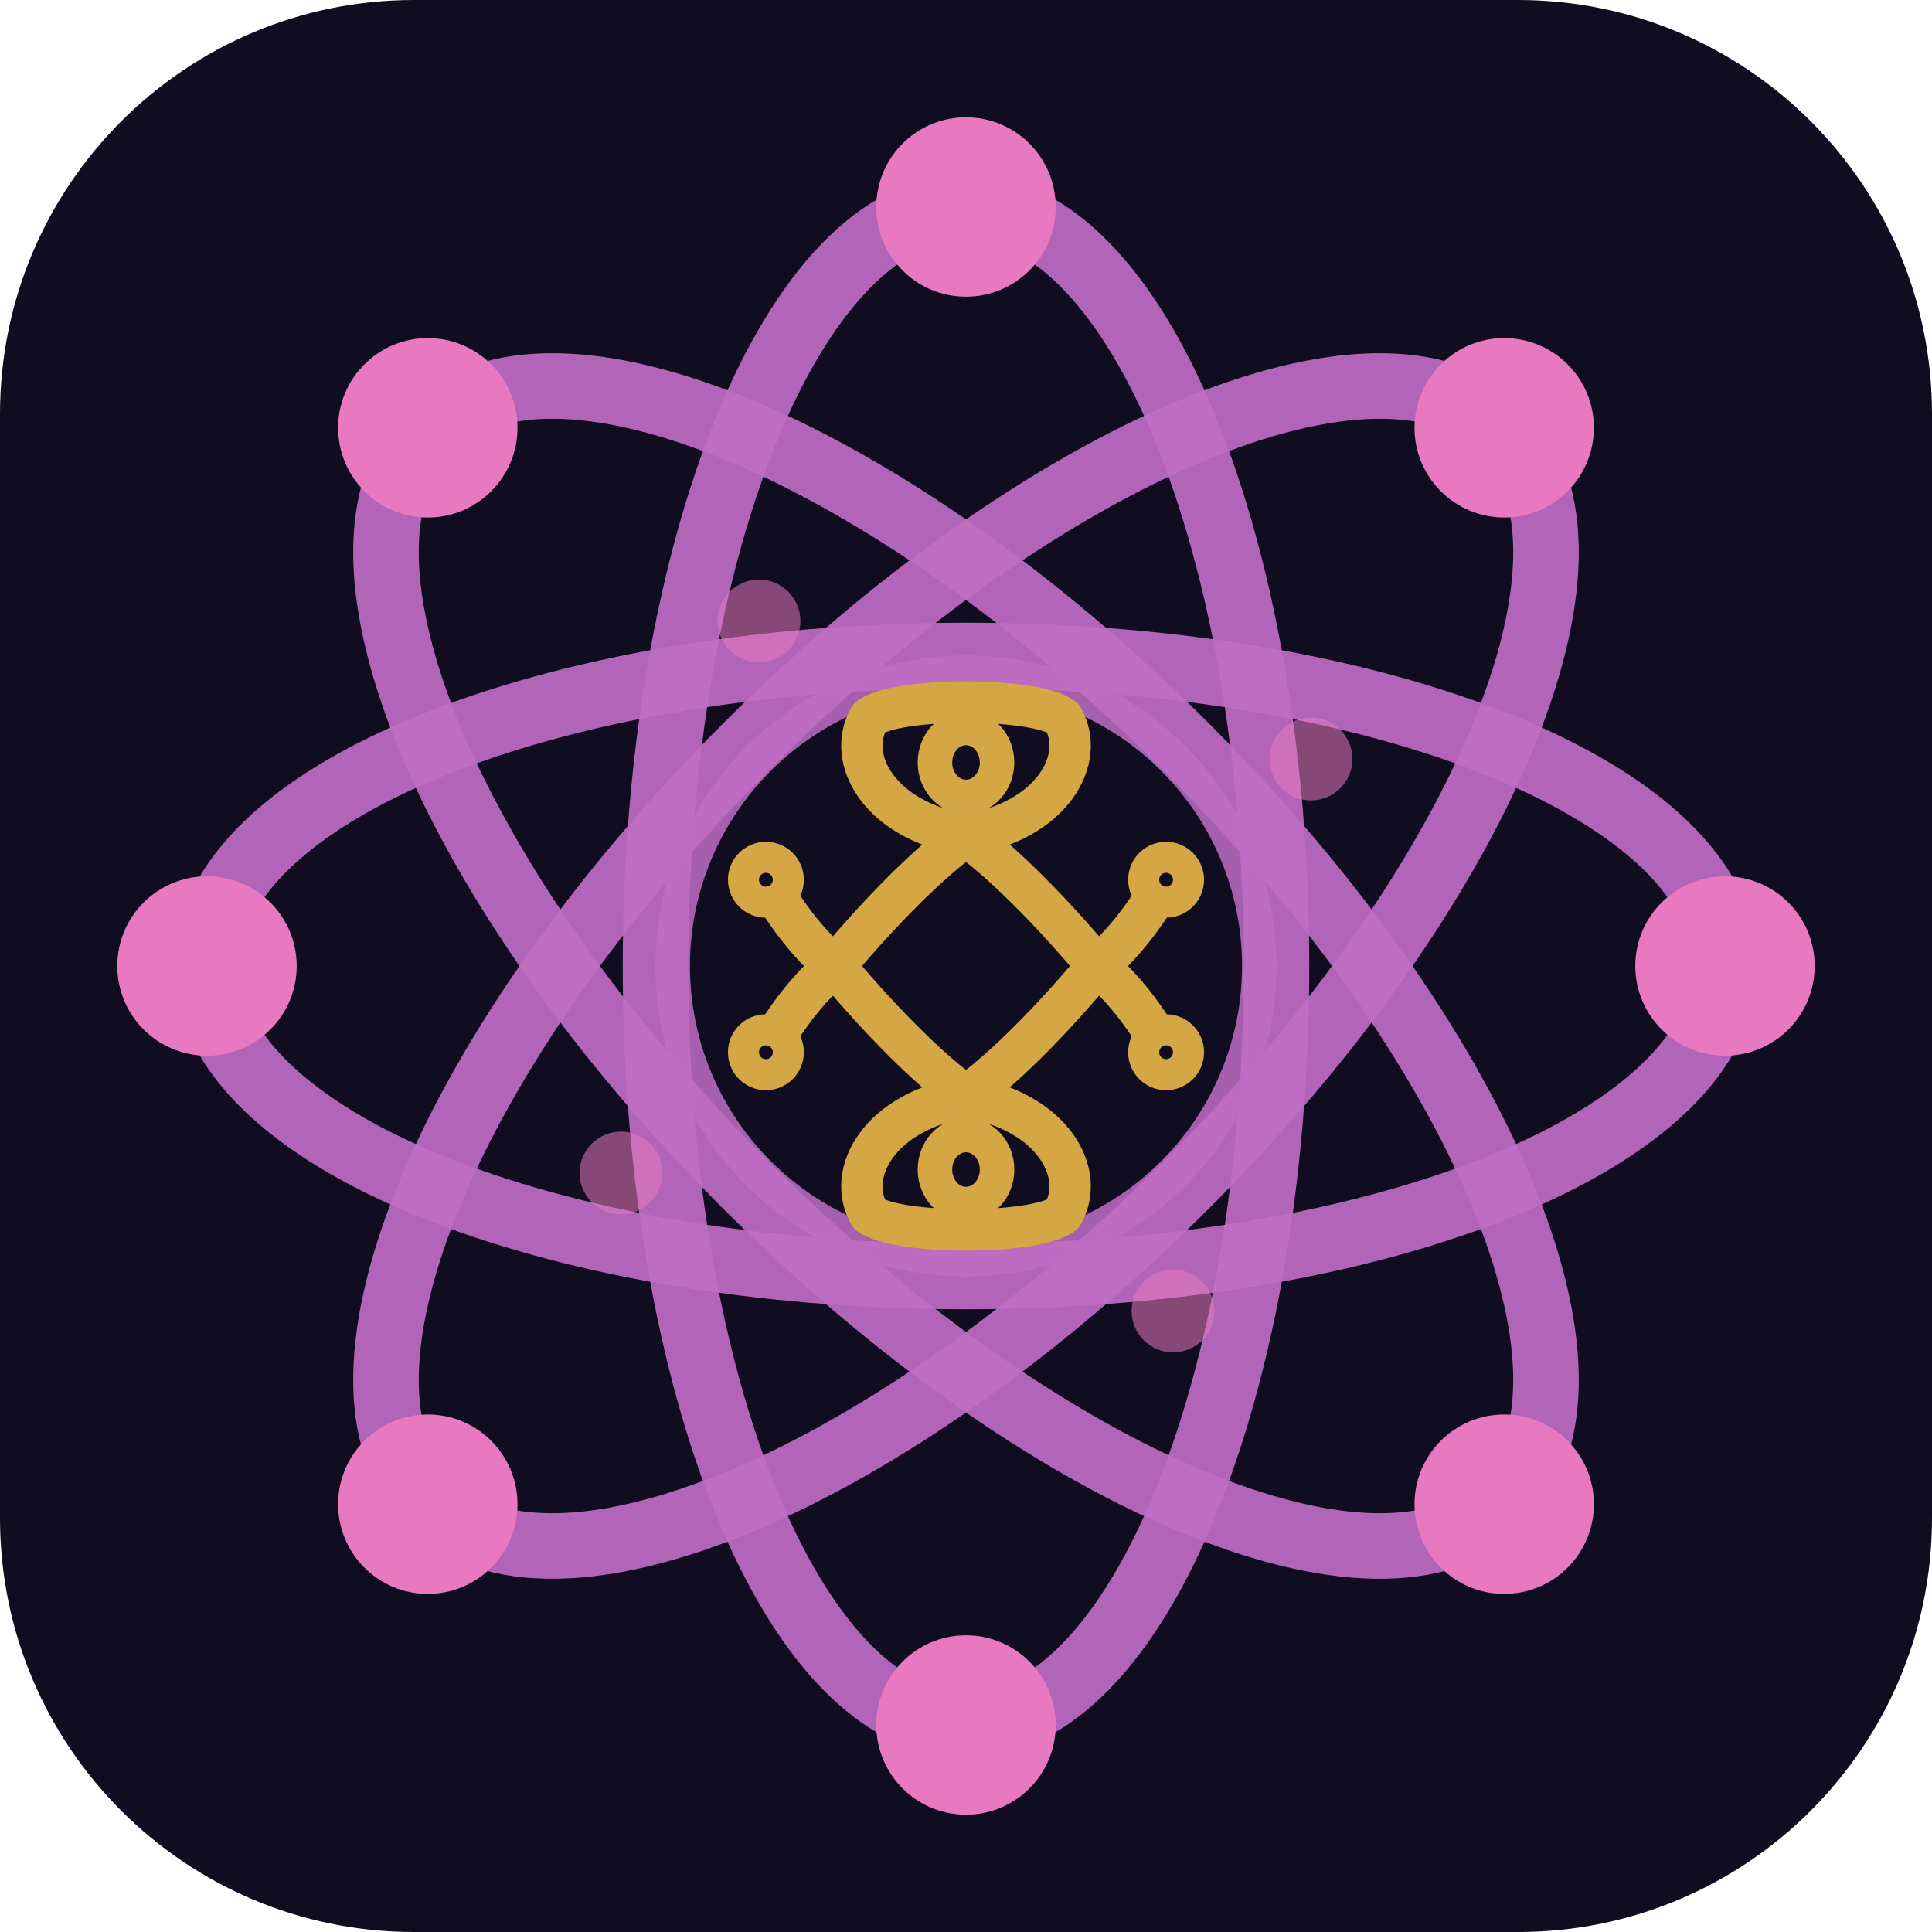
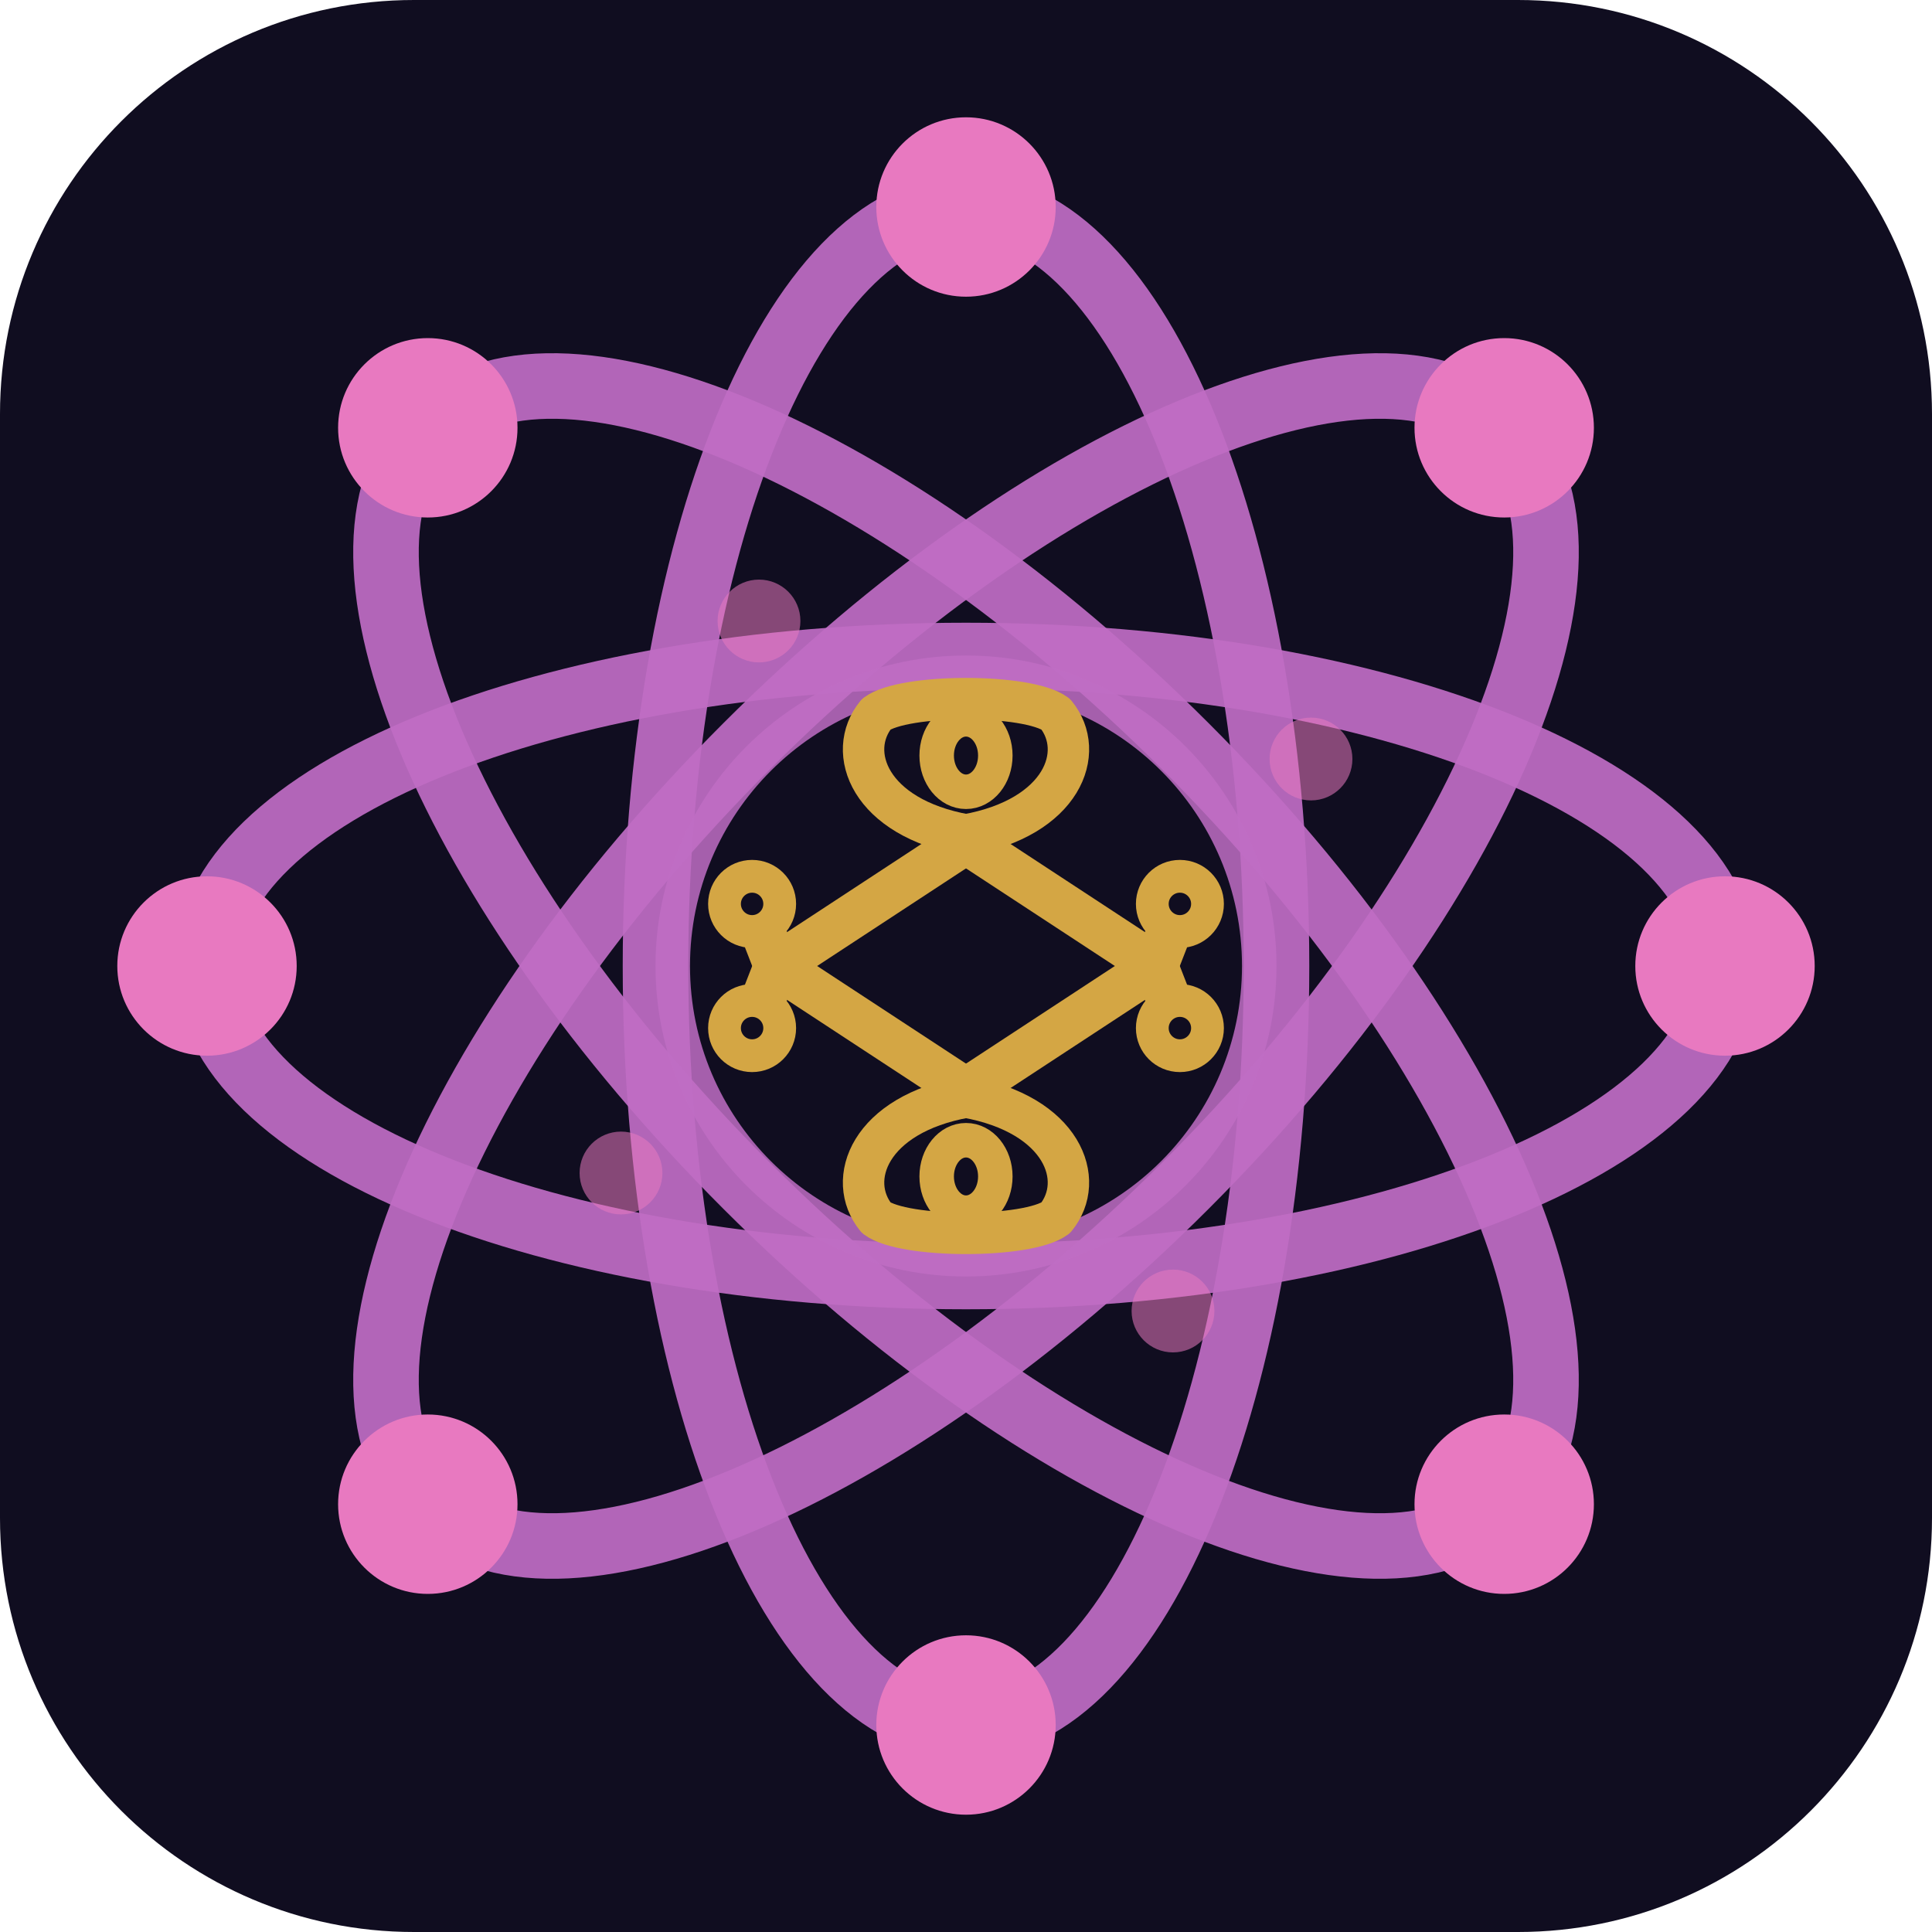
<svg xmlns="http://www.w3.org/2000/svg" width="56" height="56" viewBox="0 0 56 56">
  <rect width="56" height="56" rx="12" fill="#100d20" />
  <g transform="translate(28,28)">
    <ellipse rx="22" ry="9" fill="none" stroke="#c06dc4" stroke-width="1.9" opacity="0.92" />
    <ellipse rx="22" ry="9" fill="none" stroke="#c06dc4" stroke-width="1.9" opacity="0.92" transform="rotate(45)" />
    <ellipse rx="22" ry="9" fill="none" stroke="#c06dc4" stroke-width="1.9" opacity="0.92" transform="rotate(90)" />
    <ellipse rx="22" ry="9" fill="none" stroke="#c06dc4" stroke-width="1.9" opacity="0.92" transform="rotate(135)" />
    <circle cx="22" cy="0" r="2.6" fill="#e879c0" />
    <circle cx="-22" cy="0" r="2.6" fill="#e879c0" />
    <circle cx="0" cy="22" r="2.6" fill="#e879c0" />
    <circle cx="0" cy="-22" r="2.6" fill="#e879c0" />
    <circle cx="15.6" cy="15.6" r="2.6" fill="#e879c0" />
    <circle cx="-15.6" cy="-15.6" r="2.6" fill="#e879c0" />
    <circle cx="15.6" cy="-15.6" r="2.6" fill="#e879c0" />
    <circle cx="-15.6" cy="15.6" r="2.6" fill="#e879c0" />
    <circle cx="10" cy="-6" r="1.2" fill="#e879c0" opacity="0.55" />
    <circle cx="-10" cy="6" r="1.2" fill="#e879c0" opacity="0.55" />
    <circle cx="6" cy="10" r="1.2" fill="#e879c0" opacity="0.55" />
    <circle cx="-6" cy="-10" r="1.2" fill="#e879c0" opacity="0.55" />
    <circle cx="0" cy="0" r="8.5" fill="#100d20" stroke="#c06dc4" stroke-width="1.0" opacity="0.85" />
-     <path d="M -0.7,-4.2 C 0.5,-3.6 2.3,-1.8 3.8,0 C 4.8,0.8 5.5,2.0 5.8,2.5" fill="none" stroke="#d4a644" stroke-width="1.2" stroke-linecap="round" />
-     <path d="M 0.7,-4.2 C -0.5,-3.6 -2.3,-1.8 -3.8,0 C -4.8,0.8 -5.5,2.0 -5.8,2.5" fill="none" stroke="#d4a644" stroke-width="1.2" stroke-linecap="round" />
-     <path d="M 0.7,4.2 C -0.5,3.6 -2.3,1.8 -3.8,0 C -4.8,-0.8 -5.5,-2.0 -5.8,-2.5" fill="none" stroke="#d4a644" stroke-width="1.2" stroke-linecap="round" />
-     <path d="M -0.7,4.2 C 0.5,3.6 2.3,1.8 3.8,0 C 4.8,-0.8 5.5,-2.0 5.8,-2.5" fill="none" stroke="#d4a644" stroke-width="1.2" stroke-linecap="round" />
-     <path d="M 0,-3.8 C -2.5,-4.2 -3.5,-6.0 -2.8,-7.2 C -2.0,-7.8 2.0,-7.8 2.8,-7.2 C 3.5,-6.0 2.5,-4.2 0,-3.8 Z" fill="#100d20" stroke="#d4a644" stroke-width="1.2" stroke-linejoin="round" />
-     <ellipse cx="0" cy="-5.9" rx="0.9" ry="1.0" fill="#100d20" stroke="#d4a644" stroke-width="1.0" />
-     <path d="M 0,3.8 C -2.5,4.2 -3.5,6.0 -2.8,7.2 C -2.0,7.8 2.0,7.8 2.8,7.2 C 3.5,6.0 2.5,4.2 0,3.8 Z" fill="#100d20" stroke="#d4a644" stroke-width="1.2" stroke-linejoin="round" />
-     <ellipse cx="0" cy="5.9" rx="0.9" ry="1.0" fill="#100d20" stroke="#d4a644" stroke-width="1.0" />
-     <circle cx="5.8" cy="2.5" r="0.65" fill="#100d20" stroke="#d4a644" stroke-width="0.9" />
-     <circle cx="-5.8" cy="2.5" r="0.65" fill="#100d20" stroke="#d4a644" stroke-width="0.9" />
-     <circle cx="-5.8" cy="-2.5" r="0.65" fill="#100d20" stroke="#d4a644" stroke-width="0.9" />
-     <circle cx="5.8" cy="-2.5" r="0.65" fill="#100d20" stroke="#d4a644" stroke-width="0.9" />
+     <path d="M -0.6,-4.0 L 5.5,0 L 6.2,1.8" fill="none" stroke="#d4a644" stroke-width="1.3" stroke-linecap="round" stroke-linejoin="round" />
+     <path d="M 0.6,-4.0 L -5.5,0 L -6.2,1.8" fill="none" stroke="#d4a644" stroke-width="1.3" stroke-linecap="round" stroke-linejoin="round" />
+     <path d="M 0.6,4.0 L -5.5,0 L -6.2,-1.8" fill="none" stroke="#d4a644" stroke-width="1.3" stroke-linecap="round" stroke-linejoin="round" />
+     <path d="M -0.6,4.0 L 5.5,0 L 6.2,-1.8" fill="none" stroke="#d4a644" stroke-width="1.3" stroke-linecap="round" stroke-linejoin="round" />
+     <path d="M 0,-3.8 C -2.8,-4.3 -3.5,-6.2 -2.6,-7.3 C -1.8,-7.9 1.8,-7.9 2.6,-7.3 C 3.5,-6.2 2.8,-4.3 0,-3.8 Z" fill="#100d20" stroke="#d4a644" stroke-width="1.2" stroke-linejoin="round" />
+     <ellipse cx="0" cy="-6.1" rx="0.85" ry="1.05" fill="#100d20" stroke="#d4a644" stroke-width="1.0" />
+     <path d="M 0,3.8 C -2.8,4.3 -3.5,6.2 -2.6,7.3 C -1.8,7.9 1.8,7.9 2.6,7.3 C 3.5,6.2 2.8,4.3 0,3.8 Z" fill="#100d20" stroke="#d4a644" stroke-width="1.2" stroke-linejoin="round" />
+     <ellipse cx="0" cy="6.1" rx="0.85" ry="1.05" fill="#100d20" stroke="#d4a644" stroke-width="1.0" />
+     <circle cx="6.2" cy="1.8" r="0.8" fill="#100d20" stroke="#d4a644" stroke-width="0.95" />
+     <circle cx="-6.2" cy="1.8" r="0.8" fill="#100d20" stroke="#d4a644" stroke-width="0.95" />
+     <circle cx="-6.2" cy="-1.8" r="0.8" fill="#100d20" stroke="#d4a644" stroke-width="0.95" />
+     <circle cx="6.2" cy="-1.8" r="0.8" fill="#100d20" stroke="#d4a644" stroke-width="0.95" />
  </g>
</svg>
